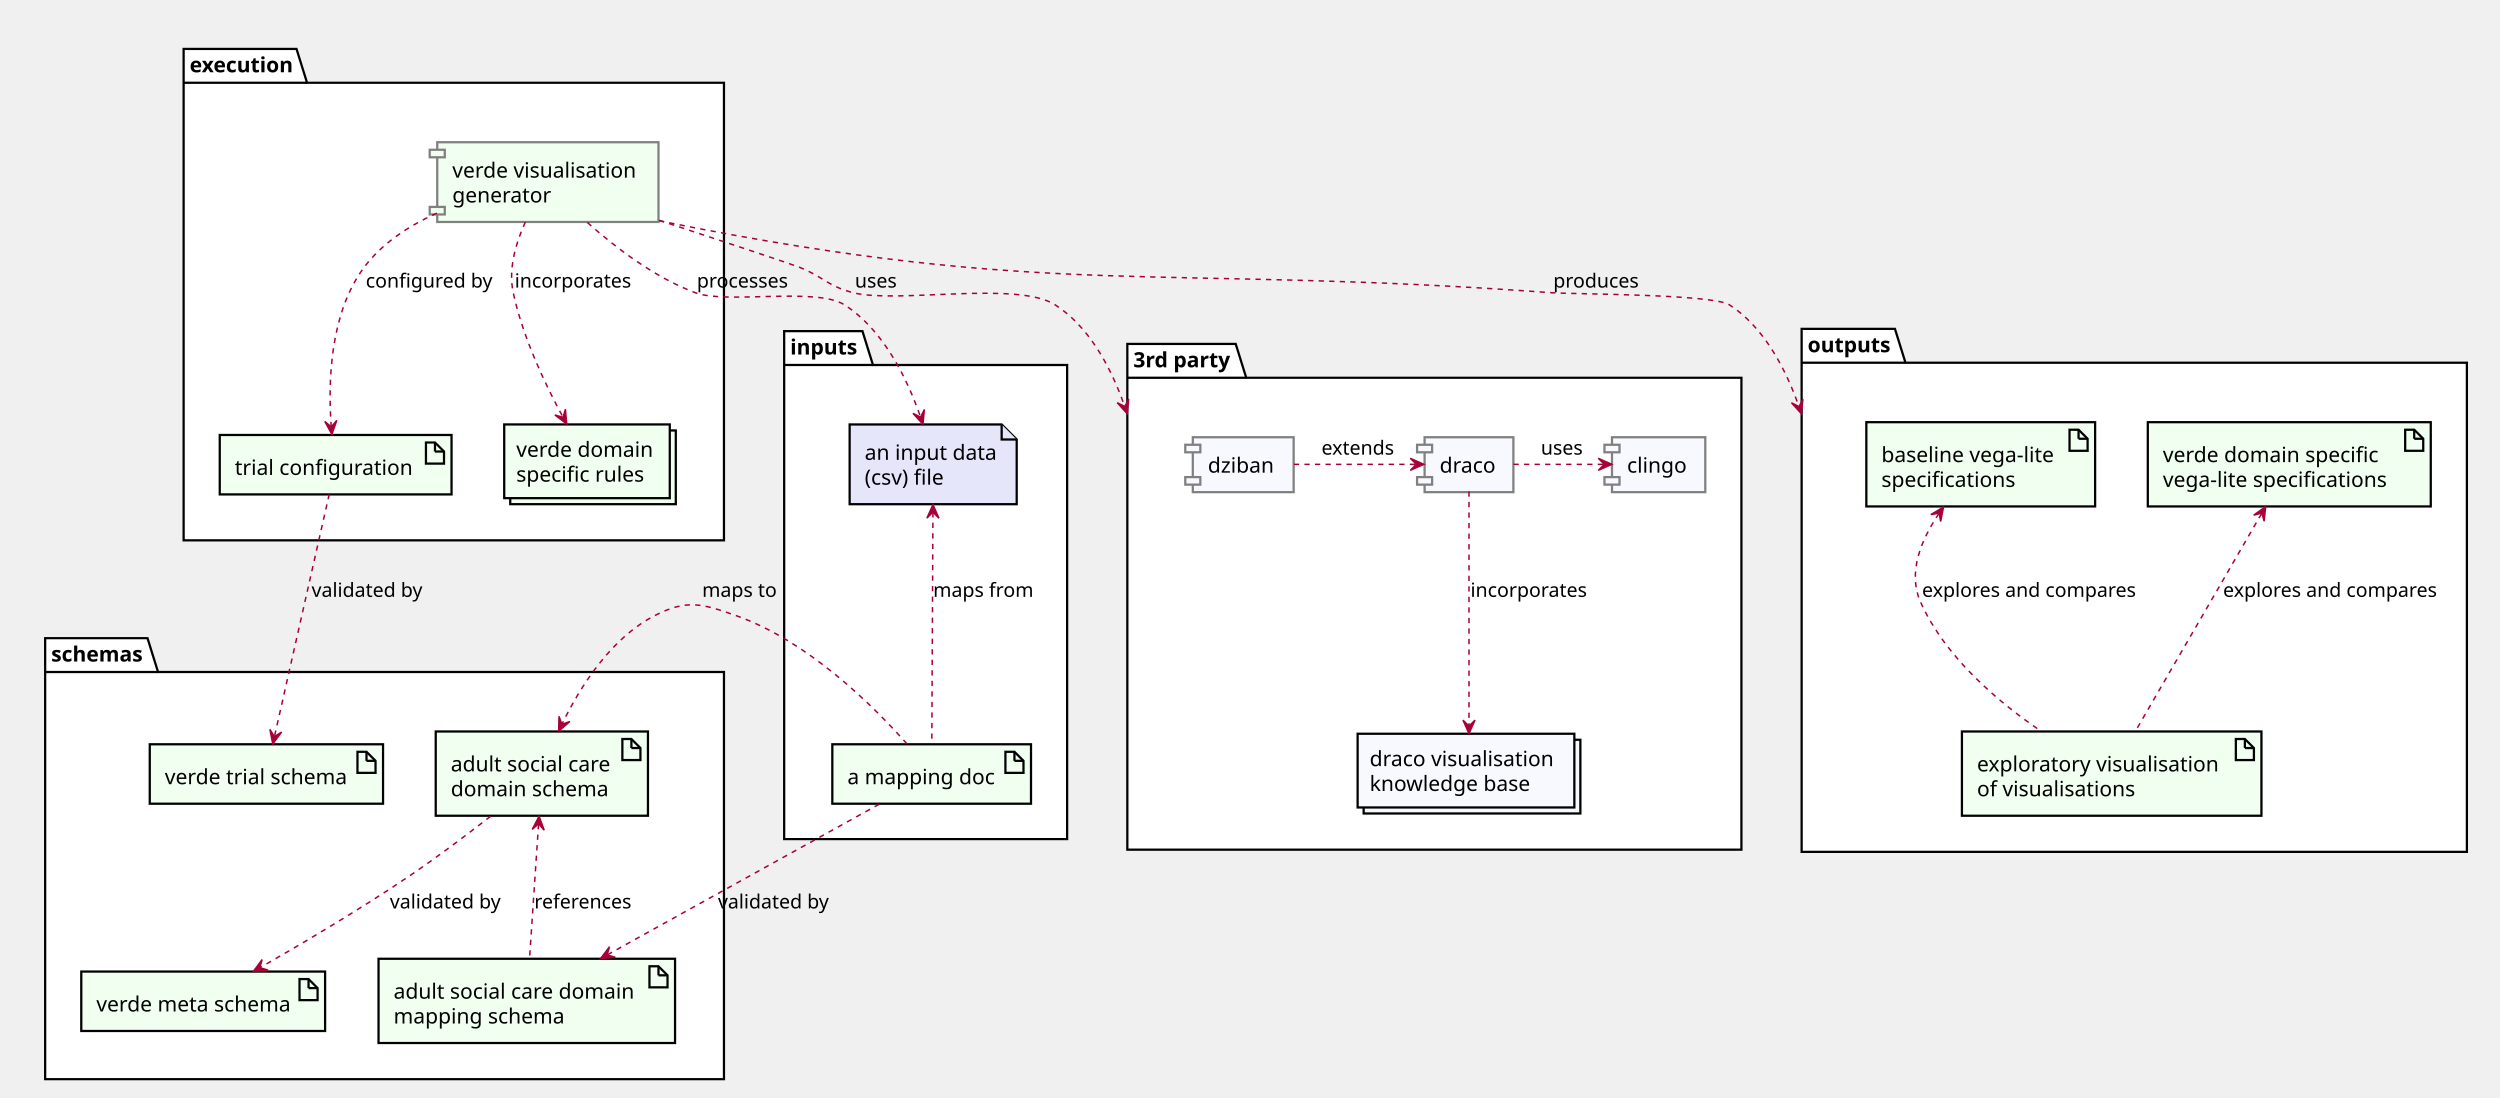
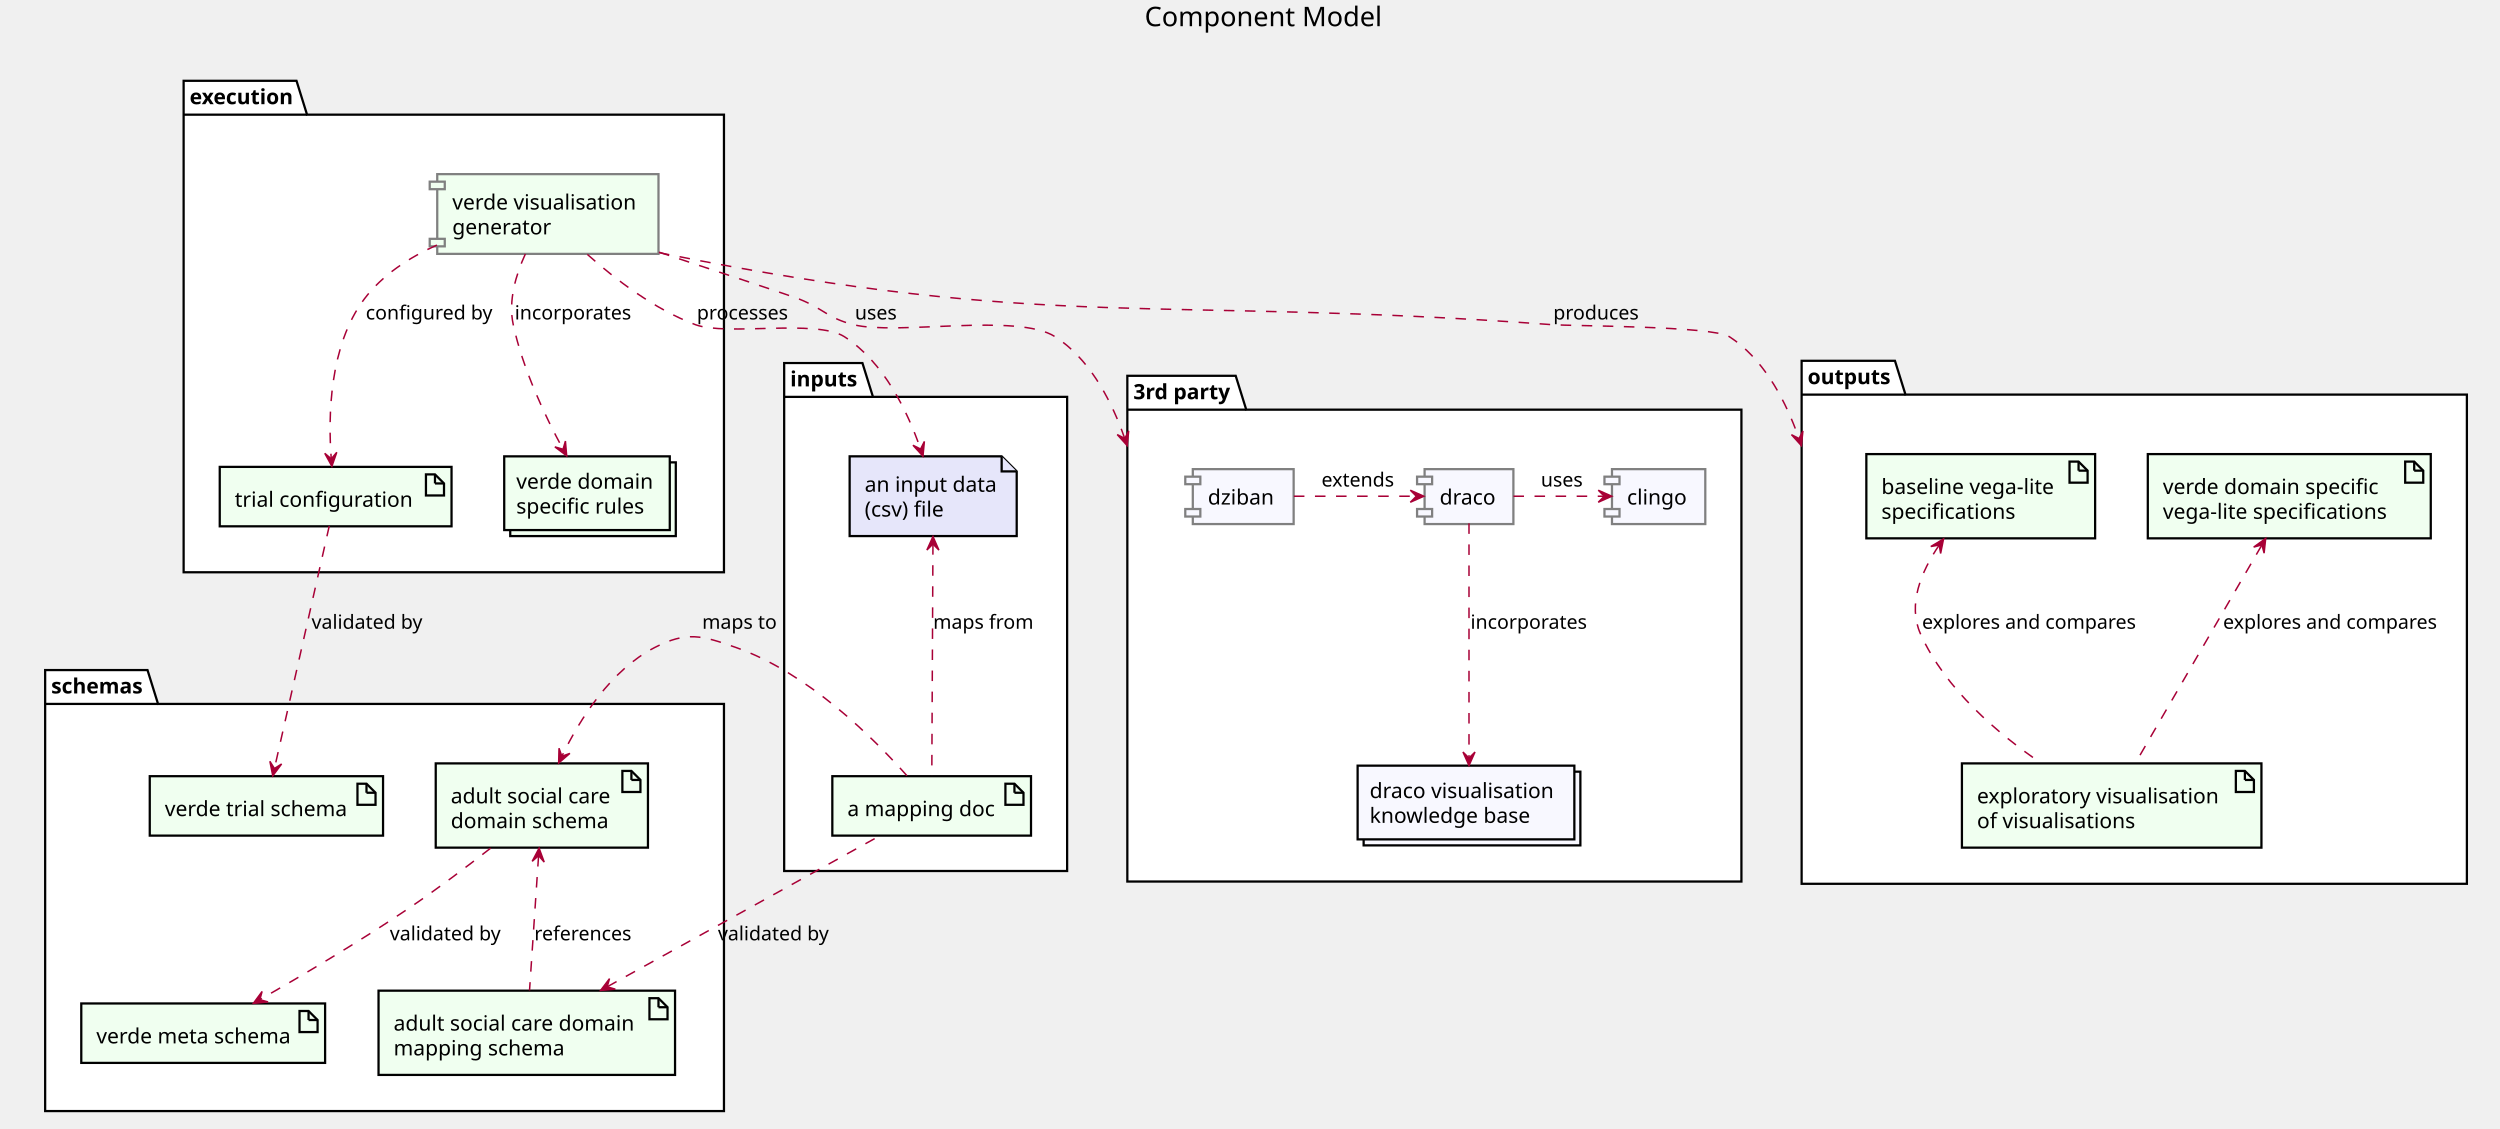
- <svg xmlns="http://www.w3.org/2000/svg" xmlns:xlink="http://www.w3.org/1999/xlink" contentScriptType="application/ecmascript" contentStyleType="text/css" height="1458px" preserveAspectRatio="none" style="width:3322px;height:1458px;" version="1.1" viewBox="0 0 3322 1458" width="3322px" zoomAndPan="magnify">
+ <svg xmlns="http://www.w3.org/2000/svg" xmlns:xlink="http://www.w3.org/1999/xlink" contentScriptType="application/ecmascript" contentStyleType="text/css" height="750px" preserveAspectRatio="none" style="width:1661px;height:750px;" version="1.1" viewBox="0 0 1661 750" width="1661px" zoomAndPan="magnify">
  <defs />
  <g>
-     <polygon fill="#FFFFFF" points="60,848,196,848,210,892.977,962,892.977,962,1434,60,1434,60,848" style="stroke: #000000; stroke-width: 3.0;" />
-     <line style="stroke: #000000; stroke-width: 3.0;" x1="60" x2="210" y1="892.977" y2="892.977" />
-     <text fill="#000000" font-family="sans-serif" font-size="28" font-weight="bold" lengthAdjust="spacingAndGlyphs" textLength="124" x="68" y="879.07">schemas</text>
-     <polygon fill="#FFFFFF" points="1042,440,1146,440,1160,484.977,1418,484.977,1418,1115,1042,1115,1042,440" style="stroke: #000000; stroke-width: 3.0;" />
-     <line style="stroke: #000000; stroke-width: 3.0;" x1="1042" x2="1160" y1="484.977" y2="484.977" />
-     <text fill="#000000" font-family="sans-serif" font-size="28" font-weight="bold" lengthAdjust="spacingAndGlyphs" textLength="92" x="1050" y="471.07">inputs</text>
-     <polygon fill="#FFFFFF" points="2394,437,2518,437,2532,481.977,3278,481.977,3278,1132,2394,1132,2394,437" style="stroke: #000000; stroke-width: 3.0;" />
-     <line style="stroke: #000000; stroke-width: 3.0;" x1="2394" x2="2532" y1="481.977" y2="481.977" />
-     <text fill="#000000" font-family="sans-serif" font-size="28" font-weight="bold" lengthAdjust="spacingAndGlyphs" textLength="112" x="2402" y="468.07">outputs</text>
-     <polygon fill="#FFFFFF" points="244,65,394,65,408,109.977,962,109.977,962,718,244,718,244,65" style="stroke: #000000; stroke-width: 3.0;" />
-     <line style="stroke: #000000; stroke-width: 3.0;" x1="244" x2="408" y1="109.977" y2="109.977" />
-     <text fill="#000000" font-family="sans-serif" font-size="28" font-weight="bold" lengthAdjust="spacingAndGlyphs" textLength="138" x="252" y="96.07">execution</text>
-     <polygon fill="#FFFFFF" points="1498,457,1642,457,1656,501.977,2314,501.977,2314,1129,1498,1129,1498,457" style="stroke: #000000; stroke-width: 3.0;" />
-     <line style="stroke: #000000; stroke-width: 3.0;" x1="1498" x2="1656" y1="501.977" y2="501.977" />
-     <text fill="#000000" font-family="sans-serif" font-size="28" font-weight="bold" lengthAdjust="spacingAndGlyphs" textLength="132" x="1506" y="488.07">3rd party</text>
+     <text fill="#000000" font-family="sans-serif" font-size="18" lengthAdjust="spacingAndGlyphs" textLength="160" x="760.5" y="17.402">Component Model</text>
+     <polygon fill="#FFFFFF" points="30,445.199,98,445.199,105,467.688,481,467.688,481,738.199,30,738.199,30,445.199" style="stroke: #000000; stroke-width: 1.5;" />
+     <line style="stroke: #000000; stroke-width: 1.5;" x1="30" x2="105" y1="467.688" y2="467.688" />
+     <text fill="#000000" font-family="sans-serif" font-size="14" font-weight="bold" lengthAdjust="spacingAndGlyphs" textLength="62" x="34" y="460.734">schemas</text>
+     <polygon fill="#FFFFFF" points="521,241.199,573,241.199,580,263.688,709,263.688,709,578.699,521,578.699,521,241.199" style="stroke: #000000; stroke-width: 1.5;" />
+     <line style="stroke: #000000; stroke-width: 1.5;" x1="521" x2="580" y1="263.688" y2="263.688" />
+     <text fill="#000000" font-family="sans-serif" font-size="14" font-weight="bold" lengthAdjust="spacingAndGlyphs" textLength="46" x="525" y="256.734">inputs</text>
+     <polygon fill="#FFFFFF" points="1197,239.699,1259,239.699,1266,262.188,1639,262.188,1639,587.199,1197,587.199,1197,239.699" style="stroke: #000000; stroke-width: 1.5;" />
+     <line style="stroke: #000000; stroke-width: 1.5;" x1="1197" x2="1266" y1="262.188" y2="262.188" />
+     <text fill="#000000" font-family="sans-serif" font-size="14" font-weight="bold" lengthAdjust="spacingAndGlyphs" textLength="56" x="1201" y="255.234">outputs</text>
+     <polygon fill="#FFFFFF" points="122,53.699,197,53.699,204,76.188,481,76.188,481,380.199,122,380.199,122,53.699" style="stroke: #000000; stroke-width: 1.5;" />
+     <line style="stroke: #000000; stroke-width: 1.5;" x1="122" x2="204" y1="76.188" y2="76.188" />
+     <text fill="#000000" font-family="sans-serif" font-size="14" font-weight="bold" lengthAdjust="spacingAndGlyphs" textLength="69" x="126" y="69.234">execution</text>
+     <polygon fill="#FFFFFF" points="749,249.699,821,249.699,828,272.188,1157,272.188,1157,585.699,749,585.699,749,249.699" style="stroke: #000000; stroke-width: 1.5;" />
+     <line style="stroke: #000000; stroke-width: 1.5;" x1="749" x2="828" y1="272.188" y2="272.188" />
+     <text fill="#000000" font-family="sans-serif" font-size="14" font-weight="bold" lengthAdjust="spacingAndGlyphs" textLength="66" x="753" y="265.234">3rd party</text>
    <a href="https://github.com/trubens71/verde/blob/master/schemas/verde_trial_schema.json" target="_top" title="https://github.com/trubens71/verde/blob/master/schemas/verde_trial_schema.json" xlink:actuate="onRequest" xlink:href="https://github.com/trubens71/verde/blob/master/schemas/verde_trial_schema.json" xlink:show="new" xlink:title="https://github.com/trubens71/verde/blob/master/schemas/verde_trial_schema.json" xlink:type="simple">
-       <rect fill="#F0FFF0" height="78.977" style="stroke: #000000; stroke-width: 3.0;" width="310" x="199" y="989" />
-       <polygon fill="#F0FFF0" points="475,999,475,1027,499,1027,499,1011,487,999,475,999" style="stroke: #000000; stroke-width: 3.0;" />
-       <line style="stroke: #000000; stroke-width: 3.0;" x1="487" x2="487" y1="999" y2="1011" />
-       <line style="stroke: #000000; stroke-width: 3.0;" x1="499" x2="487" y1="1011" y2="1011" />
-       <text fill="#000000" font-family="sans-serif" font-size="28" lengthAdjust="spacingAndGlyphs" textLength="250" x="219" y="1042.07">verde trial schema</text>
+       <rect fill="#F0FFF0" height="39.488" style="stroke: #000000; stroke-width: 1.5;" width="155" x="99.5" y="515.699" />
+       <polygon fill="#F0FFF0" points="237.5,520.699,237.5,534.699,249.5,534.699,249.5,526.699,243.5,520.699,237.5,520.699" style="stroke: #000000; stroke-width: 1.5;" />
+       <line style="stroke: #000000; stroke-width: 1.5;" x1="243.5" x2="243.5" y1="520.699" y2="526.699" />
+       <line style="stroke: #000000; stroke-width: 1.5;" x1="249.5" x2="243.5" y1="526.699" y2="526.699" />
+       <text fill="#000000" font-family="sans-serif" font-size="14" lengthAdjust="spacingAndGlyphs" textLength="125" x="109.5" y="542.234">verde trial schema</text>
    </a>
    <a href="https://github.com/trubens71/verde/blob/master/schemas/verde_meta_schema.json" target="_top" title="https://github.com/trubens71/verde/blob/master/schemas/verde_meta_schema.json" xlink:actuate="onRequest" xlink:href="https://github.com/trubens71/verde/blob/master/schemas/verde_meta_schema.json" xlink:show="new" xlink:title="https://github.com/trubens71/verde/blob/master/schemas/verde_meta_schema.json" xlink:type="simple">
-       <rect fill="#F0FFF0" height="78.977" style="stroke: #000000; stroke-width: 3.0;" width="324" x="108" y="1291" />
-       <polygon fill="#F0FFF0" points="398,1301,398,1329,422,1329,422,1313,410,1301,398,1301" style="stroke: #000000; stroke-width: 3.0;" />
-       <line style="stroke: #000000; stroke-width: 3.0;" x1="410" x2="410" y1="1301" y2="1313" />
-       <line style="stroke: #000000; stroke-width: 3.0;" x1="422" x2="410" y1="1313" y2="1313" />
-       <text fill="#000000" font-family="sans-serif" font-size="28" lengthAdjust="spacingAndGlyphs" textLength="264" x="128" y="1344.07">verde meta schema</text>
+       <rect fill="#F0FFF0" height="39.488" style="stroke: #000000; stroke-width: 1.5;" width="162" x="54" y="666.699" />
+       <polygon fill="#F0FFF0" points="199,671.699,199,685.699,211,685.699,211,677.699,205,671.699,199,671.699" style="stroke: #000000; stroke-width: 1.5;" />
+       <line style="stroke: #000000; stroke-width: 1.5;" x1="205" x2="205" y1="671.699" y2="677.699" />
+       <line style="stroke: #000000; stroke-width: 1.5;" x1="211" x2="205" y1="677.699" y2="677.699" />
+       <text fill="#000000" font-family="sans-serif" font-size="14" lengthAdjust="spacingAndGlyphs" textLength="132" x="64" y="693.234">verde meta schema</text>
    </a>
    <a href="https://github.com/trubens71/verde/blob/master/schemas/verde_asc_domain_schema.json" target="_top" title="https://github.com/trubens71/verde/blob/master/schemas/verde_asc_domain_schema.json" xlink:actuate="onRequest" xlink:href="https://github.com/trubens71/verde/blob/master/schemas/verde_asc_domain_schema.json" xlink:show="new" xlink:title="https://github.com/trubens71/verde/blob/master/schemas/verde_asc_domain_schema.json" xlink:type="simple">
-       <rect fill="#F0FFF0" height="111.953" style="stroke: #000000; stroke-width: 3.0;" width="282" x="579" y="972" />
-       <polygon fill="#F0FFF0" points="827,982,827,1010,851,1010,851,994,839,982,827,982" style="stroke: #000000; stroke-width: 3.0;" />
-       <line style="stroke: #000000; stroke-width: 3.0;" x1="839" x2="839" y1="982" y2="994" />
-       <line style="stroke: #000000; stroke-width: 3.0;" x1="851" x2="839" y1="994" y2="994" />
-       <text fill="#000000" font-family="sans-serif" font-size="28" lengthAdjust="spacingAndGlyphs" textLength="222" x="599" y="1025.07">adult social care</text>
-       <text fill="#000000" font-family="sans-serif" font-size="28" lengthAdjust="spacingAndGlyphs" textLength="216" x="599" y="1058.047">domain schema</text>
+       <rect fill="#F0FFF0" height="55.977" style="stroke: #000000; stroke-width: 1.5;" width="141" x="289.5" y="507.199" />
+       <polygon fill="#F0FFF0" points="413.5,512.199,413.5,526.199,425.5,526.199,425.5,518.199,419.5,512.199,413.5,512.199" style="stroke: #000000; stroke-width: 1.5;" />
+       <line style="stroke: #000000; stroke-width: 1.5;" x1="419.5" x2="419.5" y1="512.199" y2="518.199" />
+       <line style="stroke: #000000; stroke-width: 1.5;" x1="425.5" x2="419.5" y1="518.199" y2="518.199" />
+       <text fill="#000000" font-family="sans-serif" font-size="14" lengthAdjust="spacingAndGlyphs" textLength="111" x="299.5" y="533.734">adult social care</text>
+       <text fill="#000000" font-family="sans-serif" font-size="14" lengthAdjust="spacingAndGlyphs" textLength="108" x="299.5" y="550.223">domain schema</text>
    </a>
    <a href="https://github.com/trubens71/verde/blob/master/schemas/verde_asc_domain_mapping_schema.json" target="_top" title="https://github.com/trubens71/verde/blob/master/schemas/verde_asc_domain_mapping_schema.json" xlink:actuate="onRequest" xlink:href="https://github.com/trubens71/verde/blob/master/schemas/verde_asc_domain_mapping_schema.json" xlink:show="new" xlink:title="https://github.com/trubens71/verde/blob/master/schemas/verde_asc_domain_mapping_schema.json" xlink:type="simple">
-       <rect fill="#F0FFF0" height="111.953" style="stroke: #000000; stroke-width: 3.0;" width="394" x="503" y="1274" />
-       <polygon fill="#F0FFF0" points="863,1284,863,1312,887,1312,887,1296,875,1284,863,1284" style="stroke: #000000; stroke-width: 3.0;" />
-       <line style="stroke: #000000; stroke-width: 3.0;" x1="875" x2="875" y1="1284" y2="1296" />
-       <line style="stroke: #000000; stroke-width: 3.0;" x1="887" x2="875" y1="1296" y2="1296" />
-       <text fill="#000000" font-family="sans-serif" font-size="28" lengthAdjust="spacingAndGlyphs" textLength="334" x="523" y="1327.07">adult social care domain</text>
-       <text fill="#000000" font-family="sans-serif" font-size="28" lengthAdjust="spacingAndGlyphs" textLength="234" x="523" y="1360.047">mapping schema</text>
+       <rect fill="#F0FFF0" height="55.977" style="stroke: #000000; stroke-width: 1.5;" width="197" x="251.5" y="658.199" />
+       <polygon fill="#F0FFF0" points="431.5,663.199,431.5,677.199,443.5,677.199,443.5,669.199,437.5,663.199,431.5,663.199" style="stroke: #000000; stroke-width: 1.5;" />
+       <line style="stroke: #000000; stroke-width: 1.5;" x1="437.5" x2="437.5" y1="663.199" y2="669.199" />
+       <line style="stroke: #000000; stroke-width: 1.5;" x1="443.5" x2="437.5" y1="669.199" y2="669.199" />
+       <text fill="#000000" font-family="sans-serif" font-size="14" lengthAdjust="spacingAndGlyphs" textLength="167" x="261.5" y="684.734">adult social care domain</text>
+       <text fill="#000000" font-family="sans-serif" font-size="14" lengthAdjust="spacingAndGlyphs" textLength="117" x="261.5" y="701.223">mapping schema</text>
    </a>
    <a href="https://github.com/trubens71/verde/blob/master/asc_data/processed/set_01/AFR_T41_region_tidy.csv" target="_top" title="https://github.com/trubens71/verde/blob/master/asc_data/processed/set_01/AFR_T41_region_tidy.csv" xlink:actuate="onRequest" xlink:href="https://github.com/trubens71/verde/blob/master/asc_data/processed/set_01/AFR_T41_region_tidy.csv" xlink:show="new" xlink:title="https://github.com/trubens71/verde/blob/master/asc_data/processed/set_01/AFR_T41_region_tidy.csv" xlink:type="simple">
-       <polygon fill="#E6E6FA" points="1129,564,1129,669.953,1351,669.953,1351,584,1331,564,1129,564" style="stroke: #000000; stroke-width: 3.0;" />
-       <path d="M1331,564 L1331,584 L1351,584 " fill="#E6E6FA" style="stroke: #000000; stroke-width: 3.0;" />
-       <text fill="#000000" font-family="sans-serif" font-size="28" lengthAdjust="spacingAndGlyphs" textLength="182" x="1149" y="611.07">an input data</text>
-       <text fill="#000000" font-family="sans-serif" font-size="28" lengthAdjust="spacingAndGlyphs" textLength="112" x="1149" y="644.047">(csv) file</text>
+       <polygon fill="#E6E6FA" points="564.5,303.199,564.5,356.176,675.5,356.176,675.5,313.199,665.5,303.199,564.5,303.199" style="stroke: #000000; stroke-width: 1.5;" />
+       <path d="M665.5,303.199 L665.5,313.199 L675.5,313.199 " fill="#E6E6FA" style="stroke: #000000; stroke-width: 1.5;" />
+       <text fill="#000000" font-family="sans-serif" font-size="14" lengthAdjust="spacingAndGlyphs" textLength="91" x="574.5" y="326.734">an input data</text>
+       <text fill="#000000" font-family="sans-serif" font-size="14" lengthAdjust="spacingAndGlyphs" textLength="56" x="574.5" y="343.223">(csv) file</text>
    </a>
    <a href="https://github.com/trubens71/verde/blob/master/asc_data/processed/set_01/AFR_T41_region_tidy_mapping.json" target="_top" title="https://github.com/trubens71/verde/blob/master/asc_data/processed/set_01/AFR_T41_region_tidy_mapping.json" xlink:actuate="onRequest" xlink:href="https://github.com/trubens71/verde/blob/master/asc_data/processed/set_01/AFR_T41_region_tidy_mapping.json" xlink:show="new" xlink:title="https://github.com/trubens71/verde/blob/master/asc_data/processed/set_01/AFR_T41_region_tidy_mapping.json" xlink:type="simple">
-       <rect fill="#F0FFF0" height="78.977" style="stroke: #000000; stroke-width: 3.0;" width="264" x="1106" y="989" />
-       <polygon fill="#F0FFF0" points="1336,999,1336,1027,1360,1027,1360,1011,1348,999,1336,999" style="stroke: #000000; stroke-width: 3.0;" />
-       <line style="stroke: #000000; stroke-width: 3.0;" x1="1348" x2="1348" y1="999" y2="1011" />
-       <line style="stroke: #000000; stroke-width: 3.0;" x1="1360" x2="1348" y1="1011" y2="1011" />
-       <text fill="#000000" font-family="sans-serif" font-size="28" lengthAdjust="spacingAndGlyphs" textLength="204" x="1126" y="1042.07">a mapping doc</text>
+       <rect fill="#F0FFF0" height="39.488" style="stroke: #000000; stroke-width: 1.5;" width="132" x="553" y="515.699" />
+       <polygon fill="#F0FFF0" points="668,520.699,668,534.699,680,534.699,680,526.699,674,520.699,668,520.699" style="stroke: #000000; stroke-width: 1.5;" />
+       <line style="stroke: #000000; stroke-width: 1.5;" x1="674" x2="674" y1="520.699" y2="526.699" />
+       <line style="stroke: #000000; stroke-width: 1.5;" x1="680" x2="674" y1="526.699" y2="526.699" />
+       <text fill="#000000" font-family="sans-serif" font-size="14" lengthAdjust="spacingAndGlyphs" textLength="102" x="563" y="542.234">a mapping doc</text>
    </a>
    <a href="https://trubens71.github.io/verde/laboratory/trial_02_ut/regression/vegalite/trial_02_ut.exp_01_view_all_vl.html" target="_top" title="https://trubens71.github.io/verde/laboratory/trial_02_ut/regression/vegalite/trial_02_ut.exp_01_view_all_vl.html" xlink:actuate="onRequest" xlink:href="https://trubens71.github.io/verde/laboratory/trial_02_ut/regression/vegalite/trial_02_ut.exp_01_view_all_vl.html" xlink:show="new" xlink:title="https://trubens71.github.io/verde/laboratory/trial_02_ut/regression/vegalite/trial_02_ut.exp_01_view_all_vl.html" xlink:type="simple">
-       <rect fill="#F0FFF0" height="111.953" style="stroke: #000000; stroke-width: 3.0;" width="304" x="2480" y="561" />
-       <polygon fill="#F0FFF0" points="2750,571,2750,599,2774,599,2774,583,2762,571,2750,571" style="stroke: #000000; stroke-width: 3.0;" />
-       <line style="stroke: #000000; stroke-width: 3.0;" x1="2762" x2="2762" y1="571" y2="583" />
-       <line style="stroke: #000000; stroke-width: 3.0;" x1="2774" x2="2762" y1="583" y2="583" />
-       <text fill="#000000" font-family="sans-serif" font-size="28" lengthAdjust="spacingAndGlyphs" textLength="244" x="2500" y="614.07">baseline vega-lite</text>
-       <text fill="#000000" font-family="sans-serif" font-size="28" lengthAdjust="spacingAndGlyphs" textLength="186" x="2500" y="647.047">specifications</text>
+       <rect fill="#F0FFF0" height="55.977" style="stroke: #000000; stroke-width: 1.5;" width="152" x="1240" y="301.699" />
+       <polygon fill="#F0FFF0" points="1375,306.699,1375,320.699,1387,320.699,1387,312.699,1381,306.699,1375,306.699" style="stroke: #000000; stroke-width: 1.5;" />
+       <line style="stroke: #000000; stroke-width: 1.5;" x1="1381" x2="1381" y1="306.699" y2="312.699" />
+       <line style="stroke: #000000; stroke-width: 1.5;" x1="1387" x2="1381" y1="312.699" y2="312.699" />
+       <text fill="#000000" font-family="sans-serif" font-size="14" lengthAdjust="spacingAndGlyphs" textLength="122" x="1250" y="328.234">baseline vega-lite</text>
+       <text fill="#000000" font-family="sans-serif" font-size="14" lengthAdjust="spacingAndGlyphs" textLength="93" x="1250" y="344.723">specifications</text>
    </a>
    <a href="https://trubens71.github.io/verde/laboratory/trial_02_ut/regression/vegalite/trial_02_ut.exp_01_view_all_vl.html" target="_top" title="https://trubens71.github.io/verde/laboratory/trial_02_ut/regression/vegalite/trial_02_ut.exp_01_view_all_vl.html" xlink:actuate="onRequest" xlink:href="https://trubens71.github.io/verde/laboratory/trial_02_ut/regression/vegalite/trial_02_ut.exp_01_view_all_vl.html" xlink:show="new" xlink:title="https://trubens71.github.io/verde/laboratory/trial_02_ut/regression/vegalite/trial_02_ut.exp_01_view_all_vl.html" xlink:type="simple">
-       <rect fill="#F0FFF0" height="111.953" style="stroke: #000000; stroke-width: 3.0;" width="376" x="2854" y="561" />
-       <polygon fill="#F0FFF0" points="3196,571,3196,599,3220,599,3220,583,3208,571,3196,571" style="stroke: #000000; stroke-width: 3.0;" />
-       <line style="stroke: #000000; stroke-width: 3.0;" x1="3208" x2="3208" y1="571" y2="583" />
-       <line style="stroke: #000000; stroke-width: 3.0;" x1="3220" x2="3208" y1="583" y2="583" />
-       <text fill="#000000" font-family="sans-serif" font-size="28" lengthAdjust="spacingAndGlyphs" textLength="298" x="2874" y="614.07">verde domain specific</text>
-       <text fill="#000000" font-family="sans-serif" font-size="28" lengthAdjust="spacingAndGlyphs" textLength="316" x="2874" y="647.047">vega-lite specifications</text>
+       <rect fill="#F0FFF0" height="55.977" style="stroke: #000000; stroke-width: 1.5;" width="188" x="1427" y="301.699" />
+       <polygon fill="#F0FFF0" points="1598,306.699,1598,320.699,1610,320.699,1610,312.699,1604,306.699,1598,306.699" style="stroke: #000000; stroke-width: 1.5;" />
+       <line style="stroke: #000000; stroke-width: 1.5;" x1="1604" x2="1604" y1="306.699" y2="312.699" />
+       <line style="stroke: #000000; stroke-width: 1.5;" x1="1610" x2="1604" y1="312.699" y2="312.699" />
+       <text fill="#000000" font-family="sans-serif" font-size="14" lengthAdjust="spacingAndGlyphs" textLength="149" x="1437" y="328.234">verde domain specific</text>
+       <text fill="#000000" font-family="sans-serif" font-size="14" lengthAdjust="spacingAndGlyphs" textLength="158" x="1437" y="344.723">vega-lite specifications</text>
    </a>
    <a href="https://trubens71.github.io/verde/laboratory/trial_03_ut/regression/vegalite/trial_03_ut.exp_01_view_compare.html" target="_top" title="https://trubens71.github.io/verde/laboratory/trial_03_ut/regression/vegalite/trial_03_ut.exp_01_view_compare.html" xlink:actuate="onRequest" xlink:href="https://trubens71.github.io/verde/laboratory/trial_03_ut/regression/vegalite/trial_03_ut.exp_01_view_compare.html" xlink:show="new" xlink:title="https://trubens71.github.io/verde/laboratory/trial_03_ut/regression/vegalite/trial_03_ut.exp_01_view_compare.html" xlink:type="simple">
-       <rect fill="#F0FFF0" height="111.953" style="stroke: #000000; stroke-width: 3.0;" width="398" x="2607" y="972" />
-       <polygon fill="#F0FFF0" points="2971,982,2971,1010,2995,1010,2995,994,2983,982,2971,982" style="stroke: #000000; stroke-width: 3.0;" />
-       <line style="stroke: #000000; stroke-width: 3.0;" x1="2983" x2="2983" y1="982" y2="994" />
-       <line style="stroke: #000000; stroke-width: 3.0;" x1="2995" x2="2983" y1="994" y2="994" />
-       <text fill="#000000" font-family="sans-serif" font-size="28" lengthAdjust="spacingAndGlyphs" textLength="338" x="2627" y="1025.07">exploratory visualisation</text>
-       <text fill="#000000" font-family="sans-serif" font-size="28" lengthAdjust="spacingAndGlyphs" textLength="220" x="2627" y="1058.047">of visualisations</text>
+       <rect fill="#F0FFF0" height="55.977" style="stroke: #000000; stroke-width: 1.5;" width="199" x="1303.5" y="507.199" />
+       <polygon fill="#F0FFF0" points="1485.5,512.199,1485.5,526.199,1497.5,526.199,1497.5,518.199,1491.5,512.199,1485.5,512.199" style="stroke: #000000; stroke-width: 1.5;" />
+       <line style="stroke: #000000; stroke-width: 1.5;" x1="1491.5" x2="1491.5" y1="512.199" y2="518.199" />
+       <line style="stroke: #000000; stroke-width: 1.5;" x1="1497.5" x2="1491.5" y1="518.199" y2="518.199" />
+       <text fill="#000000" font-family="sans-serif" font-size="14" lengthAdjust="spacingAndGlyphs" textLength="169" x="1313.5" y="533.734">exploratory visualisation</text>
+       <text fill="#000000" font-family="sans-serif" font-size="14" lengthAdjust="spacingAndGlyphs" textLength="110" x="1313.5" y="550.223">of visualisations</text>
    </a>
    <a href="https://github.com/trubens71/verde/blob/master/laboratory/example/trial.yaml" target="_top" title="https://github.com/trubens71/verde/blob/master/laboratory/example/trial.yaml" xlink:actuate="onRequest" xlink:href="https://github.com/trubens71/verde/blob/master/laboratory/example/trial.yaml" xlink:show="new" xlink:title="https://github.com/trubens71/verde/blob/master/laboratory/example/trial.yaml" xlink:type="simple">
-       <rect fill="#F0FFF0" height="78.977" style="stroke: #000000; stroke-width: 3.0;" width="308" x="292" y="578" />
-       <polygon fill="#F0FFF0" points="566,588,566,616,590,616,590,600,578,588,566,588" style="stroke: #000000; stroke-width: 3.0;" />
-       <line style="stroke: #000000; stroke-width: 3.0;" x1="578" x2="578" y1="588" y2="600" />
-       <line style="stroke: #000000; stroke-width: 3.0;" x1="590" x2="578" y1="600" y2="600" />
-       <text fill="#000000" font-family="sans-serif" font-size="28" lengthAdjust="spacingAndGlyphs" textLength="248" x="312" y="631.07">trial configuration</text>
+       <rect fill="#F0FFF0" height="39.488" style="stroke: #000000; stroke-width: 1.5;" width="154" x="146" y="310.199" />
+       <polygon fill="#F0FFF0" points="283,315.199,283,329.199,295,329.199,295,321.199,289,315.199,283,315.199" style="stroke: #000000; stroke-width: 1.5;" />
+       <line style="stroke: #000000; stroke-width: 1.5;" x1="289" x2="289" y1="315.199" y2="321.199" />
+       <line style="stroke: #000000; stroke-width: 1.5;" x1="295" x2="289" y1="321.199" y2="321.199" />
+       <text fill="#000000" font-family="sans-serif" font-size="14" lengthAdjust="spacingAndGlyphs" textLength="124" x="156" y="336.734">trial configuration</text>
    </a>
    <a href="https://github.com/trubens71/verde/tree/master/src" target="_top" title="https://github.com/trubens71/verde/tree/master/src" xlink:actuate="onRequest" xlink:href="https://github.com/trubens71/verde/tree/master/src" xlink:show="new" xlink:title="https://github.com/trubens71/verde/tree/master/src" xlink:type="simple">
-       <rect fill="#F0FFF0" height="105.953" style="stroke: #808080; stroke-width: 3.0;" width="294" x="581" y="189" />
-       <rect fill="#F0FFF0" height="10" style="stroke: #808080; stroke-width: 3.0;" width="20" x="571" y="199" />
-       <rect fill="#F0FFF0" height="10" style="stroke: #808080; stroke-width: 3.0;" width="20" x="571" y="274.953" />
-       <text fill="#000000" font-family="sans-serif" font-size="28" lengthAdjust="spacingAndGlyphs" textLength="254" x="601" y="236.07">verde visualisation</text>
-       <text fill="#000000" font-family="sans-serif" font-size="28" lengthAdjust="spacingAndGlyphs" textLength="136" x="601" y="269.047">generator</text>
+       <rect fill="#F0FFF0" height="52.977" style="stroke: #808080; stroke-width: 1.5;" width="147" x="290.5" y="115.699" />
+       <rect fill="#F0FFF0" height="5" style="stroke: #808080; stroke-width: 1.5;" width="10" x="285.5" y="120.699" />
+       <rect fill="#F0FFF0" height="5" style="stroke: #808080; stroke-width: 1.5;" width="10" x="285.5" y="158.676" />
+       <text fill="#000000" font-family="sans-serif" font-size="14" lengthAdjust="spacingAndGlyphs" textLength="127" x="300.5" y="139.234">verde visualisation</text>
+       <text fill="#000000" font-family="sans-serif" font-size="14" lengthAdjust="spacingAndGlyphs" textLength="68" x="300.5" y="155.723">generator</text>
    </a>
    <a href="https://github.com/trubens71/verde/tree/master/asp/verde_rule_templates" target="_top" title="https://github.com/trubens71/verde/tree/master/asp/verde_rule_templates" xlink:actuate="onRequest" xlink:href="https://github.com/trubens71/verde/tree/master/asp/verde_rule_templates" xlink:show="new" xlink:title="https://github.com/trubens71/verde/tree/master/asp/verde_rule_templates" xlink:type="simple">
-       <rect fill="#F0FFF0" height="97.953" style="stroke: #000000; stroke-width: 3.0;" width="220" x="678" y="572" />
-       <rect fill="#F0FFF0" height="97.953" style="stroke: #000000; stroke-width: 3.0;" width="220" x="670" y="564" />
-       <text fill="#000000" font-family="sans-serif" font-size="28" lengthAdjust="spacingAndGlyphs" textLength="188" x="686" y="607.07">verde domain</text>
-       <text fill="#000000" font-family="sans-serif" font-size="28" lengthAdjust="spacingAndGlyphs" textLength="178" x="686" y="640.047">specific rules</text>
+       <rect fill="#F0FFF0" height="48.977" style="stroke: #000000; stroke-width: 1.5;" width="110" x="339" y="307.199" />
+       <rect fill="#F0FFF0" height="48.977" style="stroke: #000000; stroke-width: 1.5;" width="110" x="335" y="303.199" />
+       <text fill="#000000" font-family="sans-serif" font-size="14" lengthAdjust="spacingAndGlyphs" textLength="94" x="343" y="324.734">verde domain</text>
+       <text fill="#000000" font-family="sans-serif" font-size="14" lengthAdjust="spacingAndGlyphs" textLength="89" x="343" y="341.223">specific rules</text>
    </a>
    <a href="https://github.com/uwdata/draco" target="_top" title="https://github.com/uwdata/draco" xlink:actuate="onRequest" xlink:href="https://github.com/uwdata/draco" xlink:show="new" xlink:title="https://github.com/uwdata/draco" xlink:type="simple">
-       <rect fill="#F8F8FF" height="72.977" style="stroke: #808080; stroke-width: 3.0;" width="118" x="1893" y="581" />
-       <rect fill="#F8F8FF" height="10" style="stroke: #808080; stroke-width: 3.0;" width="20" x="1883" y="591" />
-       <rect fill="#F8F8FF" height="10" style="stroke: #808080; stroke-width: 3.0;" width="20" x="1883" y="633.977" />
-       <text fill="#000000" font-family="sans-serif" font-size="28" lengthAdjust="spacingAndGlyphs" textLength="78" x="1913" y="628.07">draco</text>
+       <rect fill="#F8F8FF" height="36.488" style="stroke: #808080; stroke-width: 1.5;" width="59" x="946.5" y="311.699" />
+       <rect fill="#F8F8FF" height="5" style="stroke: #808080; stroke-width: 1.5;" width="10" x="941.5" y="316.699" />
+       <rect fill="#F8F8FF" height="5" style="stroke: #808080; stroke-width: 1.5;" width="10" x="941.5" y="338.188" />
+       <text fill="#000000" font-family="sans-serif" font-size="14" lengthAdjust="spacingAndGlyphs" textLength="39" x="956.5" y="335.234">draco</text>
    </a>
    <a href="https://github.com/potassco/clingo" target="_top" title="https://github.com/potassco/clingo" xlink:actuate="onRequest" xlink:href="https://github.com/potassco/clingo" xlink:show="new" xlink:title="https://github.com/potassco/clingo" xlink:type="simple">
-       <rect fill="#F8F8FF" height="72.977" style="stroke: #808080; stroke-width: 3.0;" width="124" x="2142" y="581" />
-       <rect fill="#F8F8FF" height="10" style="stroke: #808080; stroke-width: 3.0;" width="20" x="2132" y="591" />
-       <rect fill="#F8F8FF" height="10" style="stroke: #808080; stroke-width: 3.0;" width="20" x="2132" y="633.977" />
-       <text fill="#000000" font-family="sans-serif" font-size="28" lengthAdjust="spacingAndGlyphs" textLength="84" x="2162" y="628.07">clingo</text>
+       <rect fill="#F8F8FF" height="36.488" style="stroke: #808080; stroke-width: 1.5;" width="62" x="1071" y="311.699" />
+       <rect fill="#F8F8FF" height="5" style="stroke: #808080; stroke-width: 1.5;" width="10" x="1066" y="316.699" />
+       <rect fill="#F8F8FF" height="5" style="stroke: #808080; stroke-width: 1.5;" width="10" x="1066" y="338.188" />
+       <text fill="#000000" font-family="sans-serif" font-size="14" lengthAdjust="spacingAndGlyphs" textLength="42" x="1081" y="335.234">clingo</text>
    </a>
    <a href="https://github.com/trubens71/verde/tree/master/asp/draco_base" target="_top" title="https://github.com/trubens71/verde/tree/master/asp/draco_base" xlink:actuate="onRequest" xlink:href="https://github.com/trubens71/verde/tree/master/asp/draco_base" xlink:show="new" xlink:title="https://github.com/trubens71/verde/tree/master/asp/draco_base" xlink:type="simple">
-       <rect fill="#F8F8FF" height="97.953" style="stroke: #000000; stroke-width: 3.0;" width="288" x="1812" y="983" />
-       <rect fill="#F8F8FF" height="97.953" style="stroke: #000000; stroke-width: 3.0;" width="288" x="1804" y="975" />
-       <text fill="#000000" font-family="sans-serif" font-size="28" lengthAdjust="spacingAndGlyphs" textLength="256" x="1820" y="1018.07">draco visualisation</text>
-       <text fill="#000000" font-family="sans-serif" font-size="28" lengthAdjust="spacingAndGlyphs" textLength="222" x="1820" y="1051.047">knowledge base</text>
+       <rect fill="#F8F8FF" height="48.977" style="stroke: #000000; stroke-width: 1.5;" width="144" x="906" y="512.699" />
+       <rect fill="#F8F8FF" height="48.977" style="stroke: #000000; stroke-width: 1.5;" width="144" x="902" y="508.699" />
+       <text fill="#000000" font-family="sans-serif" font-size="14" lengthAdjust="spacingAndGlyphs" textLength="128" x="910" y="530.234">draco visualisation</text>
+       <text fill="#000000" font-family="sans-serif" font-size="14" lengthAdjust="spacingAndGlyphs" textLength="111" x="910" y="546.723">knowledge base</text>
    </a>
    <a href="https://github.com/uwdata/dziban" target="_top" title="https://github.com/uwdata/dziban" xlink:actuate="onRequest" xlink:href="https://github.com/uwdata/dziban" xlink:show="new" xlink:title="https://github.com/uwdata/dziban" xlink:type="simple">
-       <rect fill="#F8F8FF" height="72.977" style="stroke: #808080; stroke-width: 3.0;" width="134" x="1585" y="581" />
-       <rect fill="#F8F8FF" height="10" style="stroke: #808080; stroke-width: 3.0;" width="20" x="1575" y="591" />
-       <rect fill="#F8F8FF" height="10" style="stroke: #808080; stroke-width: 3.0;" width="20" x="1575" y="633.977" />
-       <text fill="#000000" font-family="sans-serif" font-size="28" lengthAdjust="spacingAndGlyphs" textLength="94" x="1605" y="628.07">dziban</text>
+       <rect fill="#F8F8FF" height="36.488" style="stroke: #808080; stroke-width: 1.5;" width="67" x="792.5" y="311.699" />
+       <rect fill="#F8F8FF" height="5" style="stroke: #808080; stroke-width: 1.5;" width="10" x="787.5" y="316.699" />
+       <rect fill="#F8F8FF" height="5" style="stroke: #808080; stroke-width: 1.5;" width="10" x="787.5" y="338.188" />
+       <text fill="#000000" font-family="sans-serif" font-size="14" lengthAdjust="spacingAndGlyphs" textLength="47" x="802.5" y="335.234">dziban</text>
    </a>
-     <path d="M651.92,1084.64 C619.8,1109.68 580.58,1139.24 544,1164 C478.64,1208.24 401.22,1254 345.38,1285.9 " fill="none" id="asc_domain_schema-&gt;meta_schema" style="stroke: #A80036; stroke-width: 2.0; stroke-dasharray: 7.0,7.0;" />
-     <polygon fill="#A80036" points="336.6,1290.9,356.201,1288.95,345.291,1285.954,348.287,1275.044,336.6,1290.9" style="stroke: #A80036; stroke-width: 2.0;" />
-     <text fill="#000000" font-family="sans-serif" font-size="26" lengthAdjust="spacingAndGlyphs" textLength="152" x="518" y="1207.137">validated by</text>
-     <path d="M437.5,656.56 C420.74,730.76 383.38,896.04 364.84,978.02 " fill="none" id="trial_config-&gt;trial_schema" style="stroke: #A80036; stroke-width: 2.0; stroke-dasharray: 7.0,7.0;" />
-     <polygon fill="#A80036" points="362.46,988.54,374.228,972.744,364.663,978.786,358.621,969.22,362.46,988.54" style="stroke: #A80036; stroke-width: 2.0;" />
-     <text fill="#000000" font-family="sans-serif" font-size="26" lengthAdjust="spacingAndGlyphs" textLength="152" x="414" y="793.137">validated by</text>
-     <path d="M807.06,1268.7 C915.44,1208.66 1079.72,1117.68 1170.94,1067.14 " fill="none" id="asc_mapping_schema&lt;-mapping_doc" style="stroke: #A80036; stroke-width: 2.0; stroke-dasharray: 7.0,7.0;" />
-     <polygon fill="#A80036" points="798.04,1273.7,817.664,1272.001,806.794,1268.865,809.929,1257.995,798.04,1273.7" style="stroke: #A80036; stroke-width: 2.0;" />
-     <text fill="#000000" font-family="sans-serif" font-size="26" lengthAdjust="spacingAndGlyphs" textLength="152" x="954" y="1207.137">validated by</text>
-     <path d="M715.64,1095.06 C712.04,1148.52 707.02,1223.4 703.64,1273.68 " fill="none" id="asc_domain_schema&lt;-asc_mapping_schema" style="stroke: #A80036; stroke-width: 2.0; stroke-dasharray: 7.0,7.0;" />
-     <polygon fill="#A80036" points="716.34,1084.66,707.177,1102.097,715.684,1094.639,723.143,1103.146,716.34,1084.66" style="stroke: #A80036; stroke-width: 2.0;" />
-     <text fill="#000000" font-family="sans-serif" font-size="26" lengthAdjust="spacingAndGlyphs" textLength="130" x="710" y="1207.137">references</text>
-     <path d="M1205.14,988.4 C1160.08,937.54 1073.74,851.84 978,818 C932.74,802 912.68,796.04 870,818 C811.5,848.1 770.74,912.78 746.64,962.46 " fill="none" id="mapping_doc-&gt;asc_domain_schema" style="stroke: #A80036; stroke-width: 2.0; stroke-dasharray: 7.0,7.0;" />
-     <polygon fill="#A80036" points="742.34,971.54,757.286,958.71,746.628,962.506,742.832,951.848,742.34,971.54" style="stroke: #A80036; stroke-width: 2.0;" />
-     <text fill="#000000" font-family="sans-serif" font-size="26" lengthAdjust="spacingAndGlyphs" textLength="102" x="933" y="793.137">maps to</text>
-     <path d="M1239.7,680.64 C1239.28,766.28 1238.52,918.56 1238.18,988.72 " fill="none" id="input_data&lt;-mapping_doc" style="stroke: #A80036; stroke-width: 2.0; stroke-dasharray: 7.0,7.0;" />
-     <polygon fill="#A80036" points="1239.74,670.54,1231.637,688.494,1239.683,680.54,1247.637,688.585,1239.74,670.54" style="stroke: #A80036; stroke-width: 2.0;" />
-     <text fill="#000000" font-family="sans-serif" font-size="26" lengthAdjust="spacingAndGlyphs" textLength="136" x="1240" y="793.137">maps from</text>
-     <path d="M580.56,283.22 C543.88,299.72 508.18,322.82 484,355 C437.56,416.8 435.94,510.7 440.16,567.14 " fill="none" id="verde-&gt;trial_config" style="stroke: #A80036; stroke-width: 2.0; stroke-dasharray: 7.0,7.0;" />
-     <polygon fill="#A80036" points="441.02,577.22,447.498,558.618,440.19,567.255,431.553,559.947,441.02,577.22" style="stroke: #A80036; stroke-width: 2.0;" />
-     <text fill="#000000" font-family="sans-serif" font-size="26" lengthAdjust="spacingAndGlyphs" textLength="174" x="486" y="382.137">configured by</text>
-     <path d="M698.12,295.04 C685.52,322.52 675.16,357.24 682,389 C694.68,447.94 724.02,510.02 747.98,554.18 " fill="none" id="verde-&gt;verde_rules" style="stroke: #A80036; stroke-width: 2.0; stroke-dasharray: 7.0,7.0;" />
-     <polygon fill="#A80036" points="753,563.32,751.328,543.693,748.178,554.56,737.311,551.409,753,563.32" style="stroke: #A80036; stroke-width: 2.0;" />
-     <text fill="#000000" font-family="sans-serif" font-size="26" lengthAdjust="spacingAndGlyphs" textLength="158" x="684" y="382.137">incorporates</text>
-     <path d="M875.84,292.7 C960.76,320.74 1052.46,351.18 1062,355 C1094.86,368.16 1099.72,380.24 1134,389 C1191.8,403.78 1351.78,372.8 1402,405 C1445.82,433.1 1473.635,484.41 1490.585,529.275 C1492.704,534.883 1494.653,540.39 1496.442,545.739 C1496.889,547.077 1497.327,548.404 1497.754,549.72 " fill="none" id="verde-&gt;third_party" style="stroke: #A80036; stroke-width: 2.0; stroke-dasharray: 7.0,7.0;" />
-     <polygon fill="#A80036" points="1497.754,549.72,1499.803,530.13,1494.666,540.209,1484.586,535.071,1497.754,549.72" style="stroke: #A80036; stroke-width: 2.0;" />
-     <text fill="#000000" font-family="sans-serif" font-size="26" lengthAdjust="spacingAndGlyphs" textLength="58" x="1136" y="382.137">uses</text>
-     <path d="M780.48,295.66 C817.38,328.54 869.7,368.64 924,389 C965.34,404.5 1084.82,381.18 1122,405 C1174.82,438.84 1206.26,505.12 1223.22,554.2 " fill="none" id="verde-&gt;input_data" style="stroke: #A80036; stroke-width: 2.0; stroke-dasharray: 7.0,7.0;" />
-     <polygon fill="#A80036" points="1226.44,563.78,1228.32,544.172,1223.269,554.296,1213.145,549.245,1226.44,563.78" style="stroke: #A80036; stroke-width: 2.0;" />
-     <text fill="#000000" font-family="sans-serif" font-size="26" lengthAdjust="spacingAndGlyphs" textLength="126" x="926" y="382.137">processes</text>
-     <path d="M875.56,293.22 C878.4,293.84 881.2,294.44 884,295 C1398.98,398.22 1538.2,350.34 2062,389 C2088.22,390.94 2275.94,390.72 2298,405 C2341.71,433.28 2369.525,484.595 2386.503,529.418 C2388.625,535.02 2390.577,540.522 2392.371,545.864 C2392.819,547.199 2393.258,548.525 2393.686,549.84 " fill="none" id="verde-&gt;outputs" style="stroke: #A80036; stroke-width: 2.0; stroke-dasharray: 7.0,7.0;" />
-     <polygon fill="#A80036" points="2393.686,549.84,2395.714,530.247,2390.587,540.332,2380.502,535.206,2393.686,549.84" style="stroke: #A80036; stroke-width: 2.0;" />
-     <text fill="#000000" font-family="sans-serif" font-size="26" lengthAdjust="spacingAndGlyphs" textLength="116" x="2064" y="382.137">produces</text>
-     <path d="M2011.08,617 C2046.98,617 2093.1,617 2131.24,617 " fill="none" id="draco-&gt;clingo" style="stroke: #A80036; stroke-width: 2.0; stroke-dasharray: 7.0,7.0;" />
-     <polygon fill="#A80036" points="2141.78,617,2123.78,609,2131.78,617,2123.78,625,2141.78,617" style="stroke: #A80036; stroke-width: 2.0;" />
-     <text fill="#000000" font-family="sans-serif" font-size="26" lengthAdjust="spacingAndGlyphs" textLength="58" x="2047.5" y="604.137">uses</text>
-     <path d="M1952,653 C1952,721.66 1952,877.72 1952,964.64 " fill="none" id="draco-&gt;draco_kb" style="stroke: #A80036; stroke-width: 2.0; stroke-dasharray: 7.0,7.0;" />
-     <polygon fill="#A80036" points="1952,974.88,1960,956.88,1952,964.88,1944,956.88,1952,974.88" style="stroke: #A80036; stroke-width: 2.0;" />
-     <text fill="#000000" font-family="sans-serif" font-size="26" lengthAdjust="spacingAndGlyphs" textLength="158" x="1954" y="793.137">incorporates</text>
-     <path d="M1719.32,617 C1767.72,617 1832.78,617 1881.82,617 " fill="none" id="dziban-&gt;draco" style="stroke: #A80036; stroke-width: 2.0; stroke-dasharray: 7.0,7.0;" />
-     <polygon fill="#A80036" points="1892.02,617,1874.02,609,1882.02,617,1874.02,625,1892.02,617" style="stroke: #A80036; stroke-width: 2.0;" />
-     <text fill="#000000" font-family="sans-serif" font-size="26" lengthAdjust="spacingAndGlyphs" textLength="100" x="1756" y="604.137">extends</text>
-     <path d="M2576.48,682.36 C2552.92,717.14 2534.5,761 2552,800 C2584.86,873.24 2654.5,932.44 2712.56,971.86 " fill="none" id="baseline_specs&lt;-exploratory_vis" style="stroke: #A80036; stroke-width: 2.0; stroke-dasharray: 7.0,7.0;" />
-     <polygon fill="#A80036" points="2582.56,673.72,2565.641,683.807,2576.791,681.888,2578.71,693.038,2582.56,673.72" style="stroke: #A80036; stroke-width: 2.0;" />
-     <text fill="#000000" font-family="sans-serif" font-size="26" lengthAdjust="spacingAndGlyphs" textLength="292" x="2554" y="793.137">explores and compares</text>
-     <path d="M3005.2,682.46 C2959.1,761.96 2880.92,896.8 2837.46,971.74 " fill="none" id="verde_specs&lt;-exploratory_vis" style="stroke: #A80036; stroke-width: 2.0; stroke-dasharray: 7.0,7.0;" />
-     <polygon fill="#A80036" points="3010.66,673.04,2994.701,684.587,3005.637,681.687,3008.537,692.623,3010.66,673.04" style="stroke: #A80036; stroke-width: 2.0;" />
-     <text fill="#000000" font-family="sans-serif" font-size="26" lengthAdjust="spacingAndGlyphs" textLength="292" x="2954" y="793.137">explores and compares</text>
+     <path d="M325.96,563.519 C309.9,576.039 290.29,590.819 272,603.199 C239.32,625.319 200.61,648.199 172.69,664.149 " fill="none" id="asc_domain_schema-&gt;meta_schema" style="stroke: #A80036; stroke-width: 1.0; stroke-dasharray: 7.0,7.0;" />
+     <polygon fill="#A80036" points="168.3,666.649,178.101,665.674,172.646,664.176,174.144,658.721,168.3,666.649" style="stroke: #A80036; stroke-width: 1.0;" />
+     <text fill="#000000" font-family="sans-serif" font-size="13" lengthAdjust="spacingAndGlyphs" textLength="76" x="259" y="624.768">validated by</text>
+     <path d="M218.75,349.479 C210.37,386.579 191.69,469.219 182.42,510.209 " fill="none" id="trial_config-&gt;trial_schema" style="stroke: #A80036; stroke-width: 1.0; stroke-dasharray: 7.0,7.0;" />
+     <polygon fill="#A80036" points="181.23,515.469,187.114,507.571,182.331,510.592,179.311,505.809,181.23,515.469" style="stroke: #A80036; stroke-width: 1.0;" />
+     <text fill="#000000" font-family="sans-serif" font-size="13" lengthAdjust="spacingAndGlyphs" textLength="76" x="207" y="417.768">validated by</text>
+     <path d="M403.53,655.549 C457.72,625.529 539.86,580.039 585.47,554.769 " fill="none" id="asc_mapping_schema&lt;-mapping_doc" style="stroke: #A80036; stroke-width: 1.0; stroke-dasharray: 7.0,7.0;" />
+     <polygon fill="#A80036" points="399.02,658.049,408.832,657.2,403.397,655.632,404.964,650.197,399.02,658.049" style="stroke: #A80036; stroke-width: 1.0;" />
+     <text fill="#000000" font-family="sans-serif" font-size="13" lengthAdjust="spacingAndGlyphs" textLength="76" x="477" y="624.768">validated by</text>
+     <path d="M357.82,568.729 C356.02,595.459 353.51,632.899 351.82,658.039 " fill="none" id="asc_domain_schema&lt;-asc_mapping_schema" style="stroke: #A80036; stroke-width: 1.0; stroke-dasharray: 7.0,7.0;" />
+     <polygon fill="#A80036" points="358.17,563.529,353.589,572.248,357.842,568.519,361.571,572.772,358.17,563.529" style="stroke: #A80036; stroke-width: 1.0;" />
+     <text fill="#000000" font-family="sans-serif" font-size="13" lengthAdjust="spacingAndGlyphs" textLength="65" x="355" y="624.768">references</text>
+     <path d="M602.57,515.399 C580.04,489.969 536.87,447.119 489,430.199 C466.37,422.199 456.34,419.219 435,430.199 C405.75,445.249 385.37,477.589 373.32,502.429 " fill="none" id="mapping_doc-&gt;asc_domain_schema" style="stroke: #A80036; stroke-width: 1.0; stroke-dasharray: 7.0,7.0;" />
+     <polygon fill="#A80036" points="371.17,506.969,378.643,500.554,373.314,502.452,371.416,497.123,371.17,506.969" style="stroke: #A80036; stroke-width: 1.0;" />
+     <text fill="#000000" font-family="sans-serif" font-size="13" lengthAdjust="spacingAndGlyphs" textLength="51" x="466.5" y="417.768">maps to</text>
+     <path d="M619.85,361.519 C619.64,404.339 619.26,480.479 619.09,515.559 " fill="none" id="input_data&lt;-mapping_doc" style="stroke: #A80036; stroke-width: 1.0; stroke-dasharray: 7.0,7.0;" />
+     <polygon fill="#A80036" points="619.87,356.469,615.819,365.446,619.841,361.469,623.818,365.492,619.87,356.469" style="stroke: #A80036; stroke-width: 1.0;" />
+     <text fill="#000000" font-family="sans-serif" font-size="13" lengthAdjust="spacingAndGlyphs" textLength="68" x="620" y="417.768">maps from</text>
+     <path d="M290.28,162.809 C271.94,171.059 254.09,182.609 242,198.699 C218.78,229.599 217.97,276.549 220.08,304.769 " fill="none" id="verde-&gt;trial_config" style="stroke: #A80036; stroke-width: 1.0; stroke-dasharray: 7.0,7.0;" />
+     <polygon fill="#A80036" points="220.51,309.809,223.749,300.508,220.095,304.827,215.776,301.173,220.51,309.809" style="stroke: #A80036; stroke-width: 1.0;" />
+     <text fill="#000000" font-family="sans-serif" font-size="13" lengthAdjust="spacingAndGlyphs" textLength="87" x="243" y="212.268">configured by</text>
+     <path d="M349.06,168.719 C342.76,182.459 337.58,199.819 341,215.699 C347.34,245.169 362.01,276.209 373.99,298.289 " fill="none" id="verde-&gt;verde_rules" style="stroke: #A80036; stroke-width: 1.0; stroke-dasharray: 7.0,7.0;" />
+     <polygon fill="#A80036" points="376.5,302.859,375.664,293.046,374.089,298.479,368.656,296.904,376.5,302.859" style="stroke: #A80036; stroke-width: 1.0;" />
+     <text fill="#000000" font-family="sans-serif" font-size="13" lengthAdjust="spacingAndGlyphs" textLength="79" x="342" y="212.268">incorporates</text>
+     <path d="M437.92,167.549 C480.38,181.569 526.23,196.789 531,198.699 C547.43,205.279 549.86,211.319 567,215.699 C595.9,223.089 675.89,207.599 701,223.699 C722.91,237.749 736.817,263.404 745.293,285.837 C746.352,288.641 747.326,291.394 748.221,294.069 C748.445,294.738 748.663,295.401 748.877,296.059 " fill="none" id="verde-&gt;third_party" style="stroke: #A80036; stroke-width: 1.0; stroke-dasharray: 7.0,7.0;" />
+     <polygon fill="#A80036" points="748.877,296.059,749.902,286.264,747.333,291.304,742.293,288.735,748.877,296.059" style="stroke: #A80036; stroke-width: 1.0;" />
+     <text fill="#000000" font-family="sans-serif" font-size="13" lengthAdjust="spacingAndGlyphs" textLength="29" x="568" y="212.268">uses</text>
+     <path d="M390.24,169.029 C408.69,185.469 434.85,205.519 462,215.699 C482.67,223.449 542.41,211.789 561,223.699 C587.41,240.619 603.13,273.759 611.61,298.299 " fill="none" id="verde-&gt;input_data" style="stroke: #A80036; stroke-width: 1.0; stroke-dasharray: 7.0,7.0;" />
+     <polygon fill="#A80036" points="613.22,303.089,614.16,293.285,611.635,298.347,606.573,295.822,613.22,303.089" style="stroke: #A80036; stroke-width: 1.0;" />
+     <text fill="#000000" font-family="sans-serif" font-size="13" lengthAdjust="spacingAndGlyphs" textLength="63" x="463" y="212.268">processes</text>
+     <path d="M437.78,167.809 C439.2,168.119 440.6,168.419 442,168.699 C699.49,220.309 769.1,196.369 1031,215.699 C1044.11,216.669 1137.97,216.559 1149,223.699 C1170.855,237.839 1184.763,263.497 1193.251,285.908 C1194.312,288.709 1195.289,291.46 1196.186,294.131 C1196.41,294.799 1196.629,295.462 1196.843,296.119 " fill="none" id="verde-&gt;outputs" style="stroke: #A80036; stroke-width: 1.0; stroke-dasharray: 7.0,7.0;" />
+     <polygon fill="#A80036" points="1196.843,296.119,1197.857,286.323,1195.293,291.365,1190.251,288.802,1196.843,296.119" style="stroke: #A80036; stroke-width: 1.0;" />
+     <text fill="#000000" font-family="sans-serif" font-size="13" lengthAdjust="spacingAndGlyphs" textLength="58" x="1032" y="212.268">produces</text>
+     <path d="M1005.54,329.699 C1023.49,329.699 1046.55,329.699 1065.62,329.699 " fill="none" id="draco-&gt;clingo" style="stroke: #A80036; stroke-width: 1.0; stroke-dasharray: 7.0,7.0;" />
+     <polygon fill="#A80036" points="1070.89,329.699,1061.89,325.699,1065.89,329.699,1061.89,333.699,1070.89,329.699" style="stroke: #A80036; stroke-width: 1.0;" />
+     <text fill="#000000" font-family="sans-serif" font-size="13" lengthAdjust="spacingAndGlyphs" textLength="29" x="1023.75" y="323.268">uses</text>
+     <path d="M976,347.699 C976,382.029 976,460.059 976,503.519 " fill="none" id="draco-&gt;draco_kb" style="stroke: #A80036; stroke-width: 1.0; stroke-dasharray: 7.0,7.0;" />
+     <polygon fill="#A80036" points="976,508.639,980,499.639,976,503.639,972,499.639,976,508.639" style="stroke: #A80036; stroke-width: 1.0;" />
+     <text fill="#000000" font-family="sans-serif" font-size="13" lengthAdjust="spacingAndGlyphs" textLength="79" x="977" y="417.768">incorporates</text>
+     <path d="M859.66,329.699 C883.86,329.699 916.39,329.699 940.91,329.699 " fill="none" id="dziban-&gt;draco" style="stroke: #A80036; stroke-width: 1.0; stroke-dasharray: 7.0,7.0;" />
+     <polygon fill="#A80036" points="946.01,329.699,937.01,325.699,941.01,329.699,937.01,333.699,946.01,329.699" style="stroke: #A80036; stroke-width: 1.0;" />
+     <text fill="#000000" font-family="sans-serif" font-size="13" lengthAdjust="spacingAndGlyphs" textLength="50" x="878" y="323.268">extends</text>
+     <path d="M1288.24,362.379 C1276.46,379.769 1267.25,401.699 1276,421.199 C1292.43,457.819 1327.25,487.419 1356.28,507.129 " fill="none" id="baseline_specs&lt;-exploratory_vis" style="stroke: #A80036; stroke-width: 1.0; stroke-dasharray: 7.0,7.0;" />
+     <polygon fill="#A80036" points="1291.28,358.059,1282.821,363.103,1288.396,362.143,1289.355,367.718,1291.28,358.059" style="stroke: #A80036; stroke-width: 1.0;" />
+     <text fill="#000000" font-family="sans-serif" font-size="13" lengthAdjust="spacingAndGlyphs" textLength="146" x="1277" y="417.768">explores and compares</text>
+     <path d="M1502.6,362.429 C1479.55,402.179 1440.46,469.599 1418.73,507.069 " fill="none" id="verde_specs&lt;-exploratory_vis" style="stroke: #A80036; stroke-width: 1.0; stroke-dasharray: 7.0,7.0;" />
+     <polygon fill="#A80036" points="1505.33,357.719,1497.351,363.493,1502.819,362.043,1504.268,367.511,1505.33,357.719" style="stroke: #A80036; stroke-width: 1.0;" />
+     <text fill="#000000" font-family="sans-serif" font-size="13" lengthAdjust="spacingAndGlyphs" textLength="146" x="1477" y="417.768">explores and compares</text>
  </g>
</svg>
